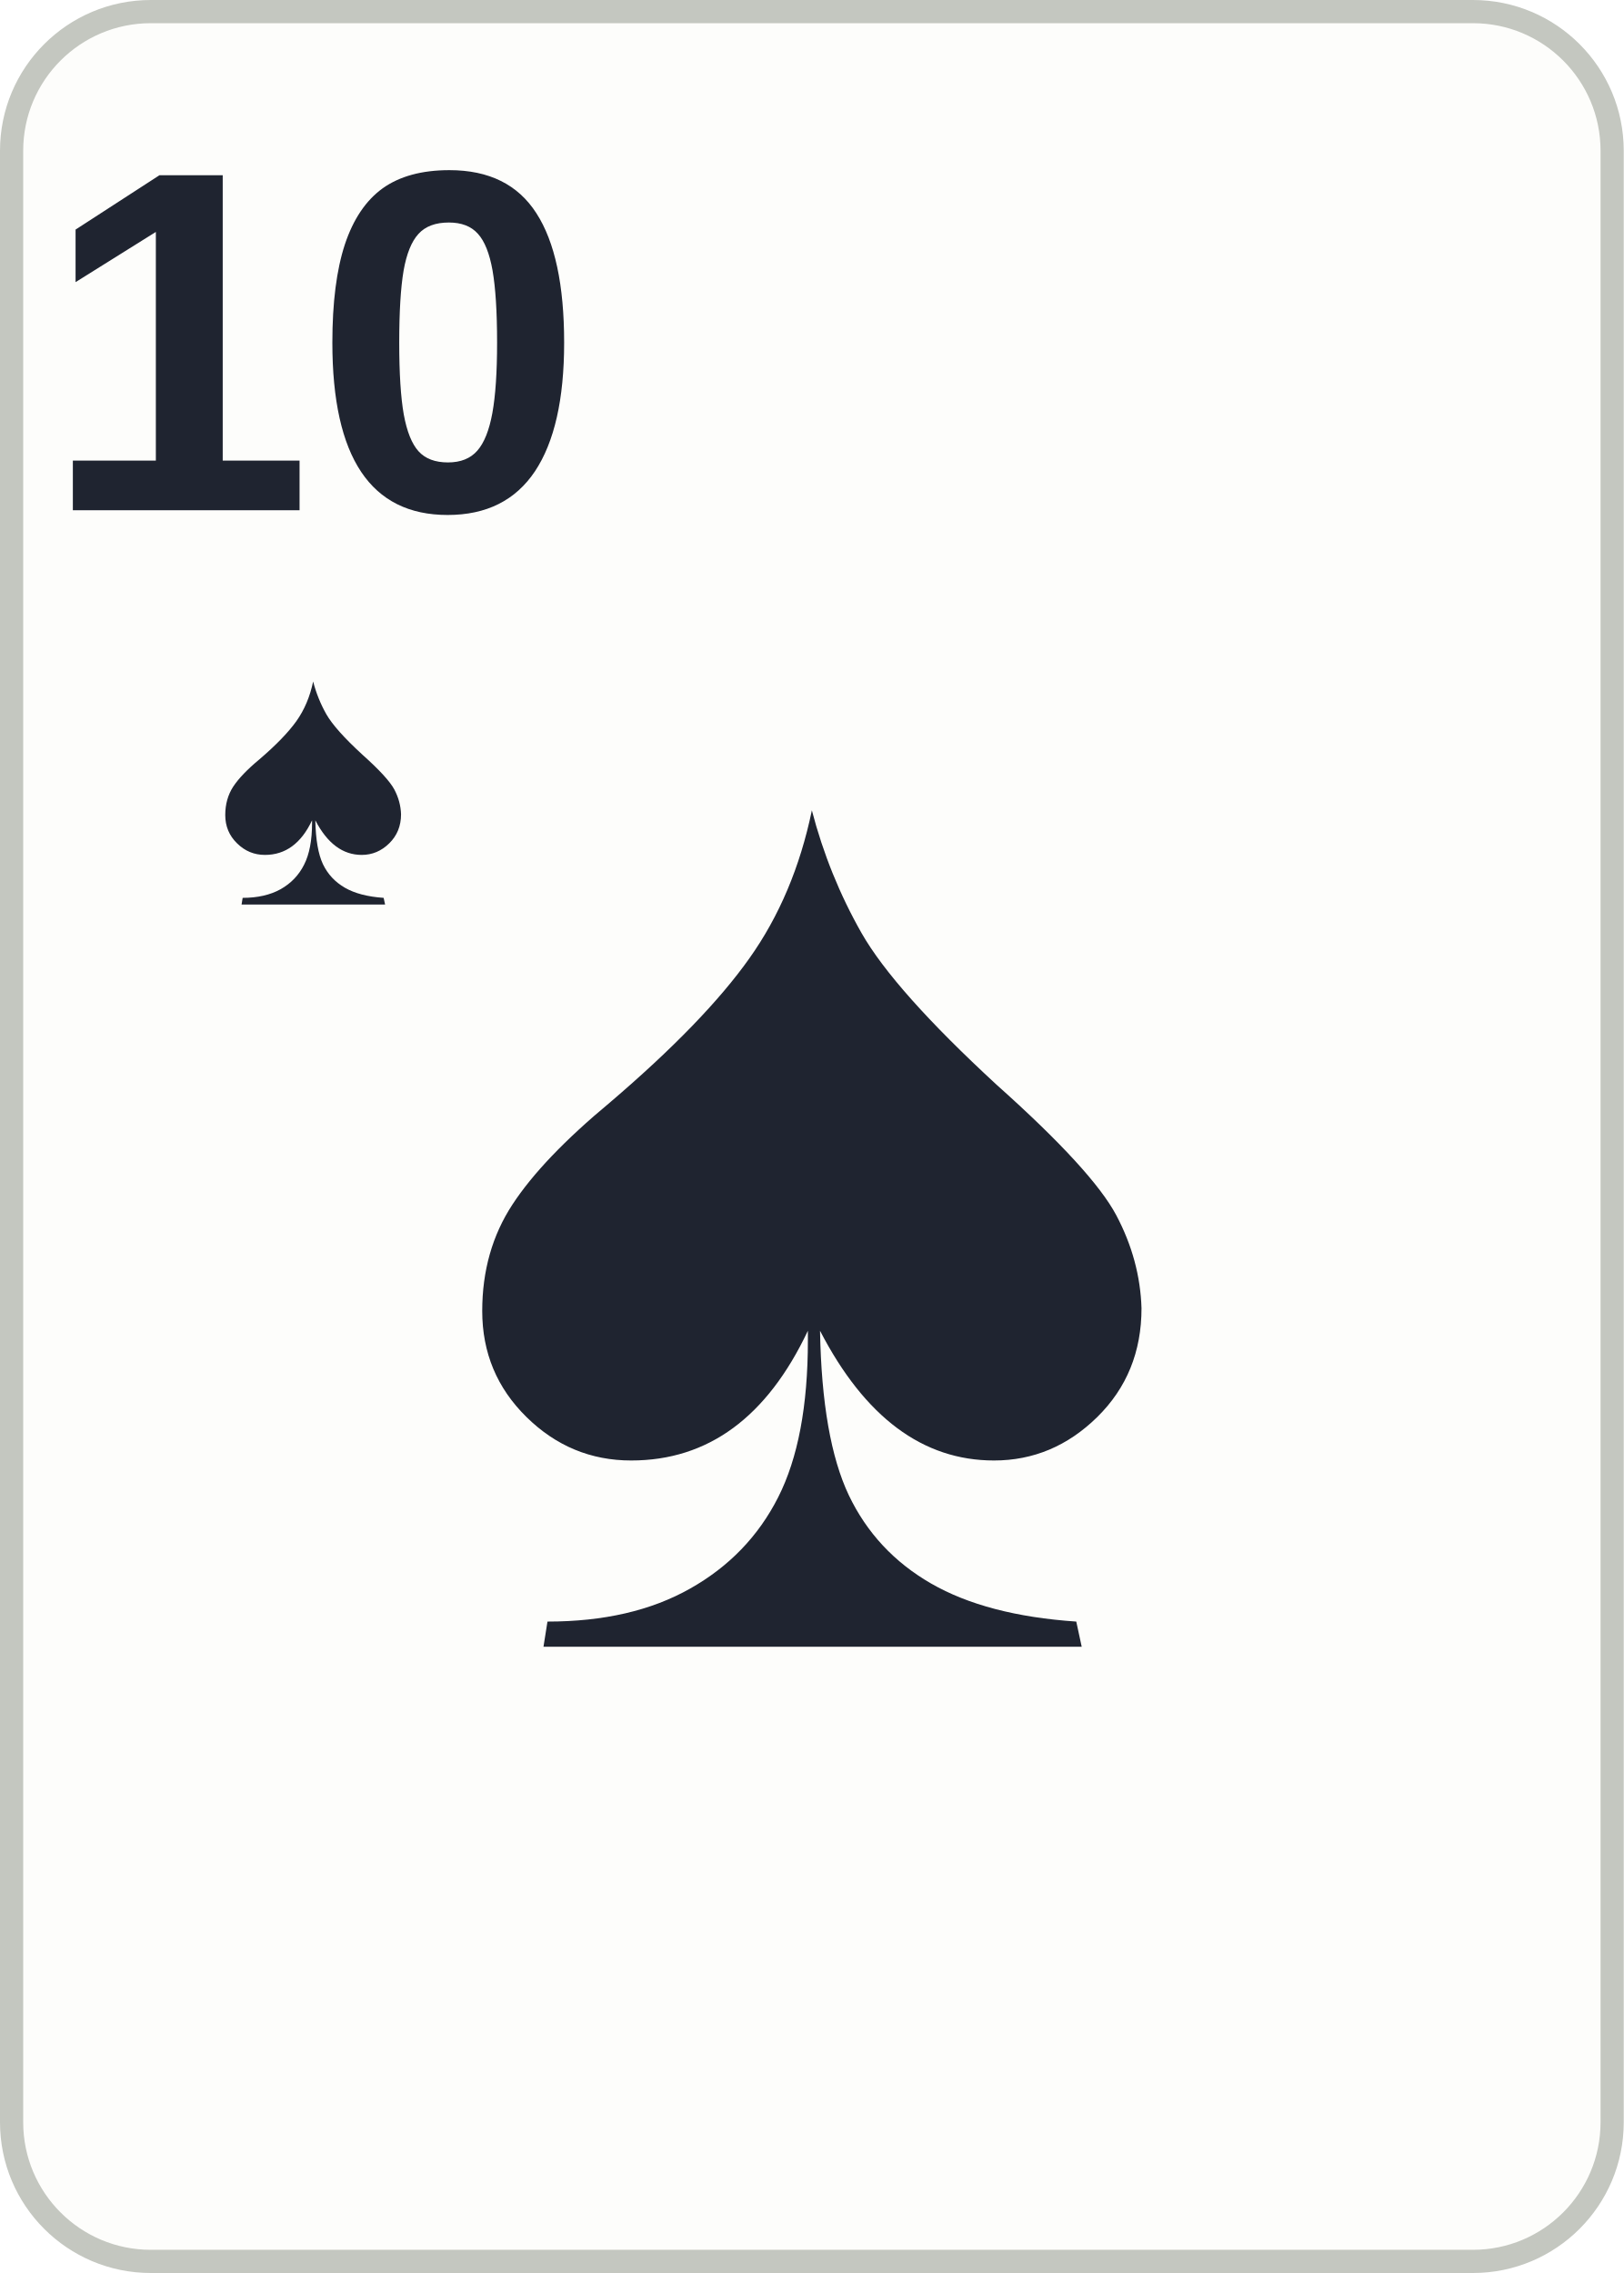
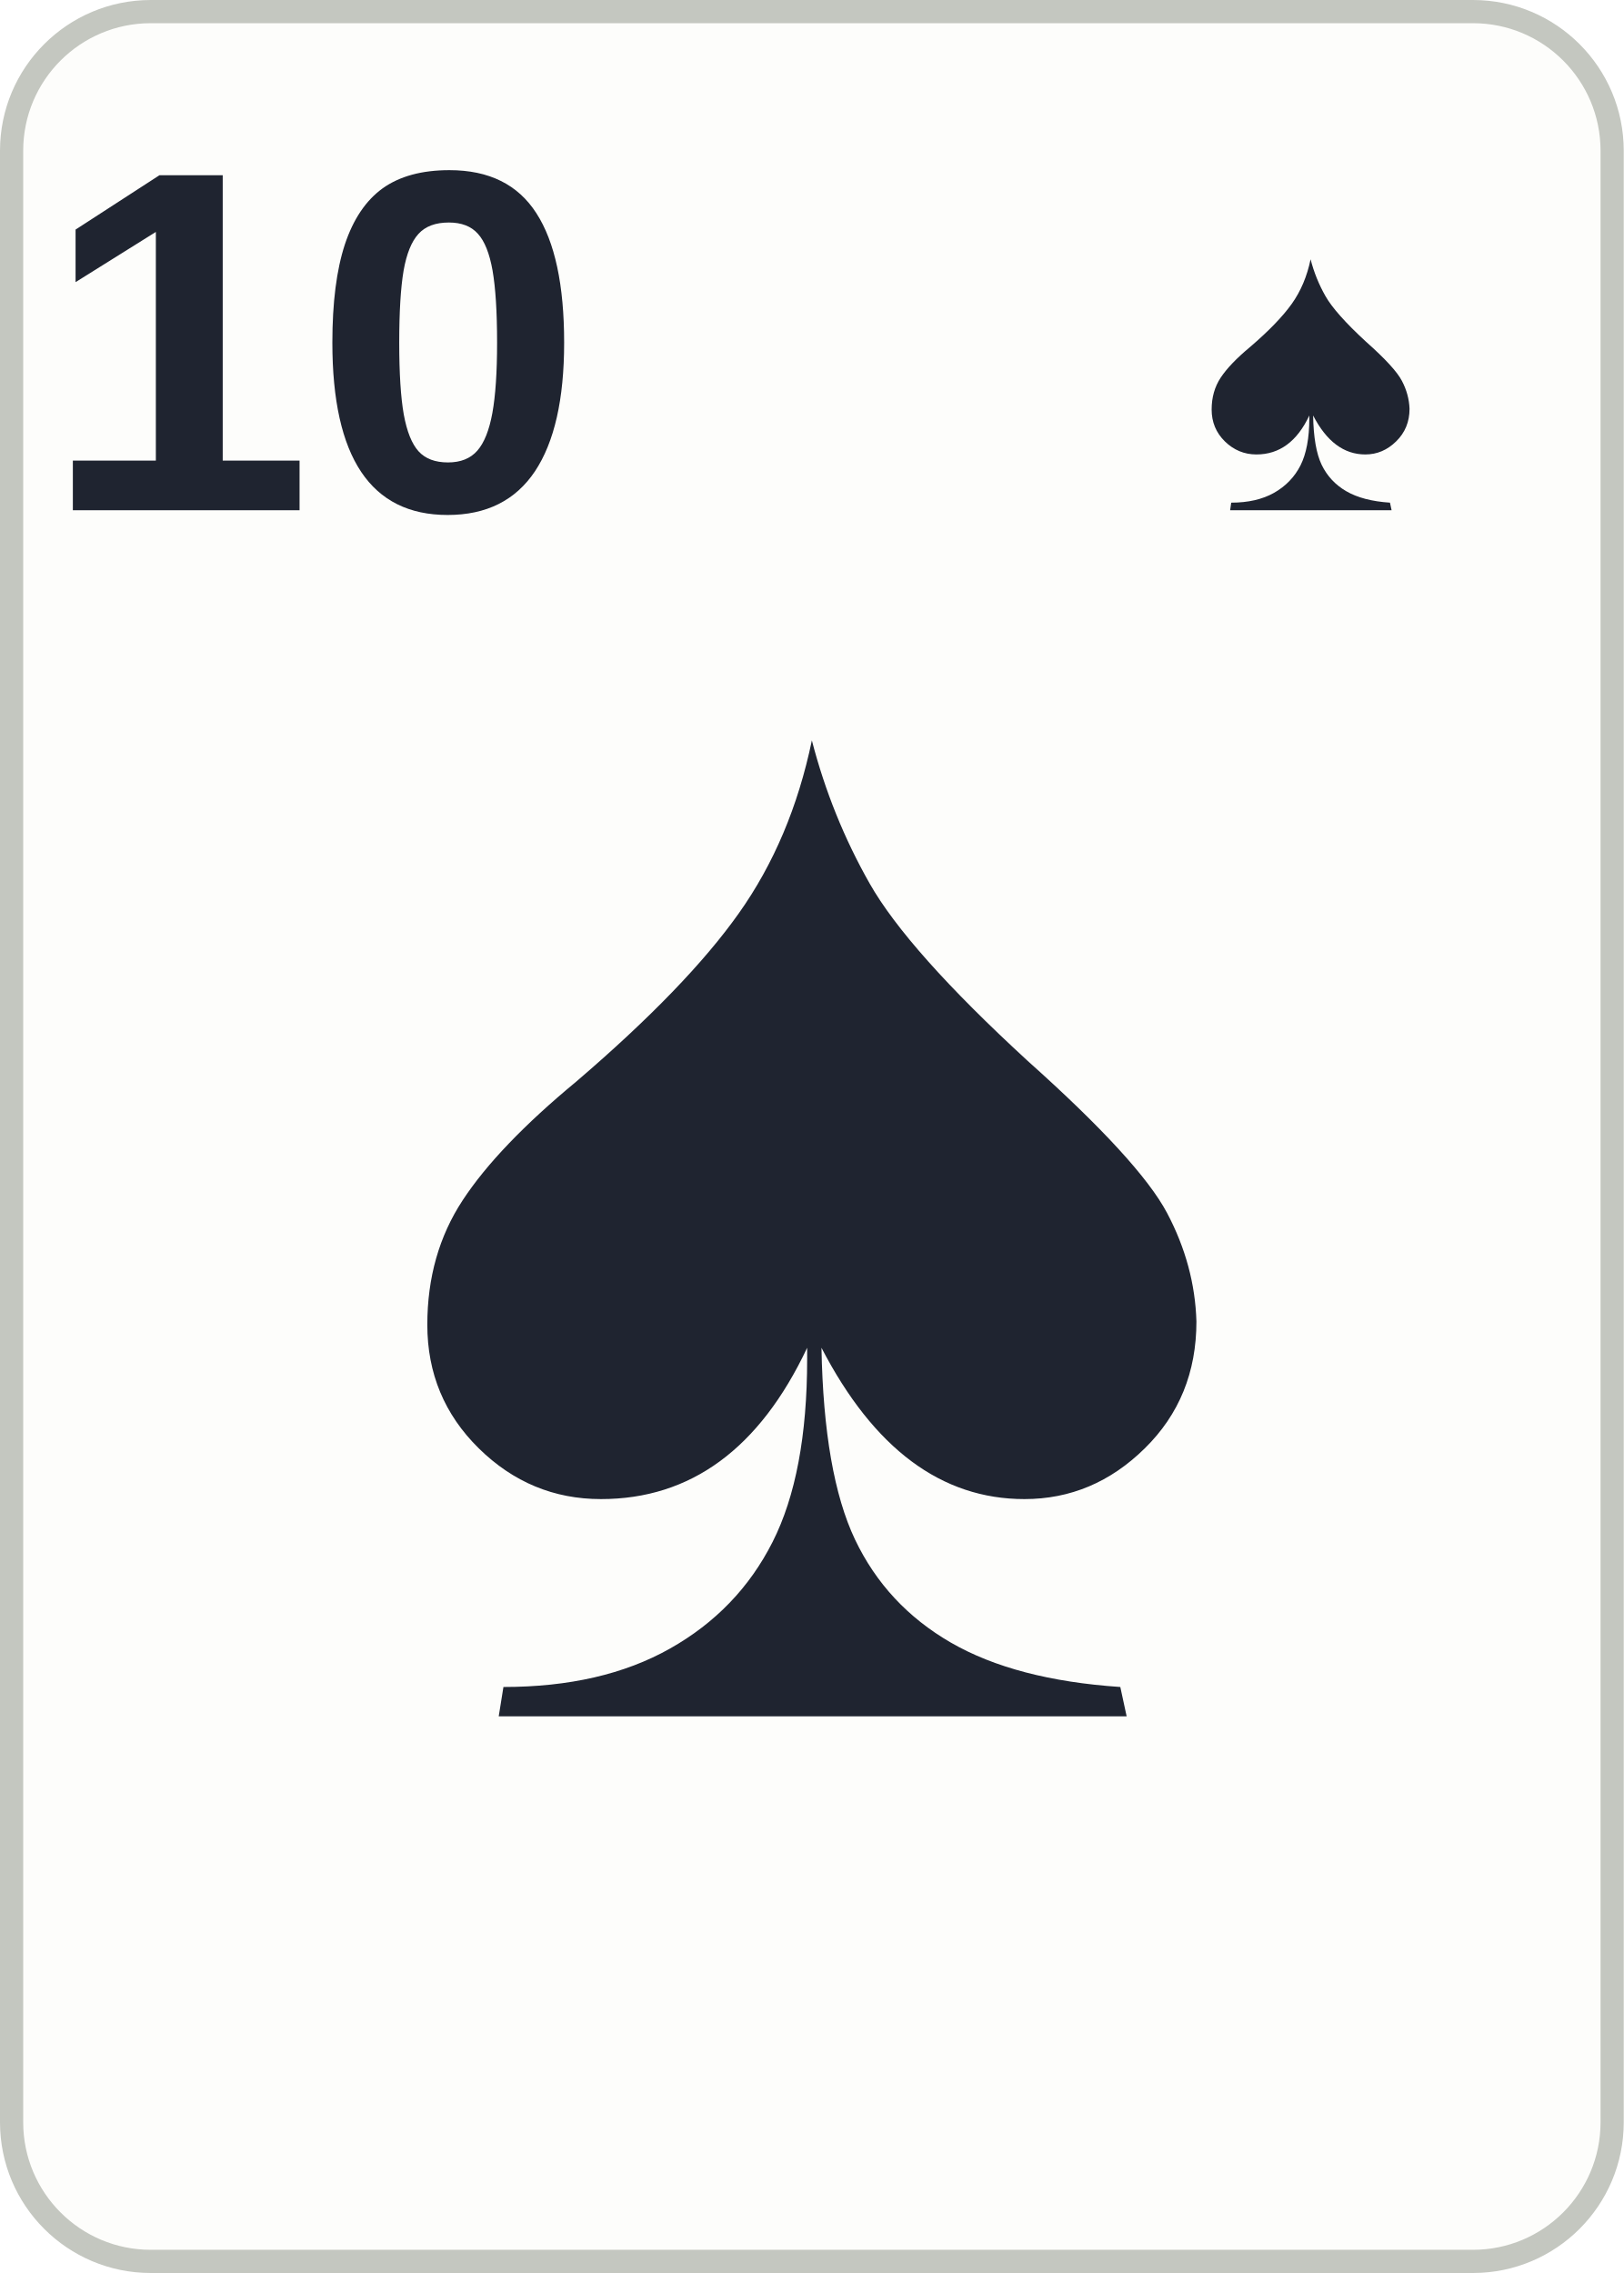
<svg xmlns="http://www.w3.org/2000/svg" viewBox="0 0 140 196">
  <rect x="1" y="1" width="138" height="194" rx="12" fill="#fdfdfb" stroke="#c4c7c0" stroke-width="2" />
  <g font-family="Arial,Helvetica,sans-serif" font-weight="700">
    <text x="27" y="44" font-size="42" text-anchor="middle" fill="#1f2430">10</text>
-     <text x="27" y="78" font-size="32" text-anchor="middle" fill="#1f2430">♠</text>
-     <text x="70" y="142" font-size="120" text-anchor="middle" fill="#1f2430">♠</text>
+     <text x="113" y="44" font-size="36" text-anchor="middle" fill="#1f2430">♠</text>
+     <text x="70" y="148" font-size="140" text-anchor="middle" fill="#1f2430">♠</text>
  </g>
</svg>
